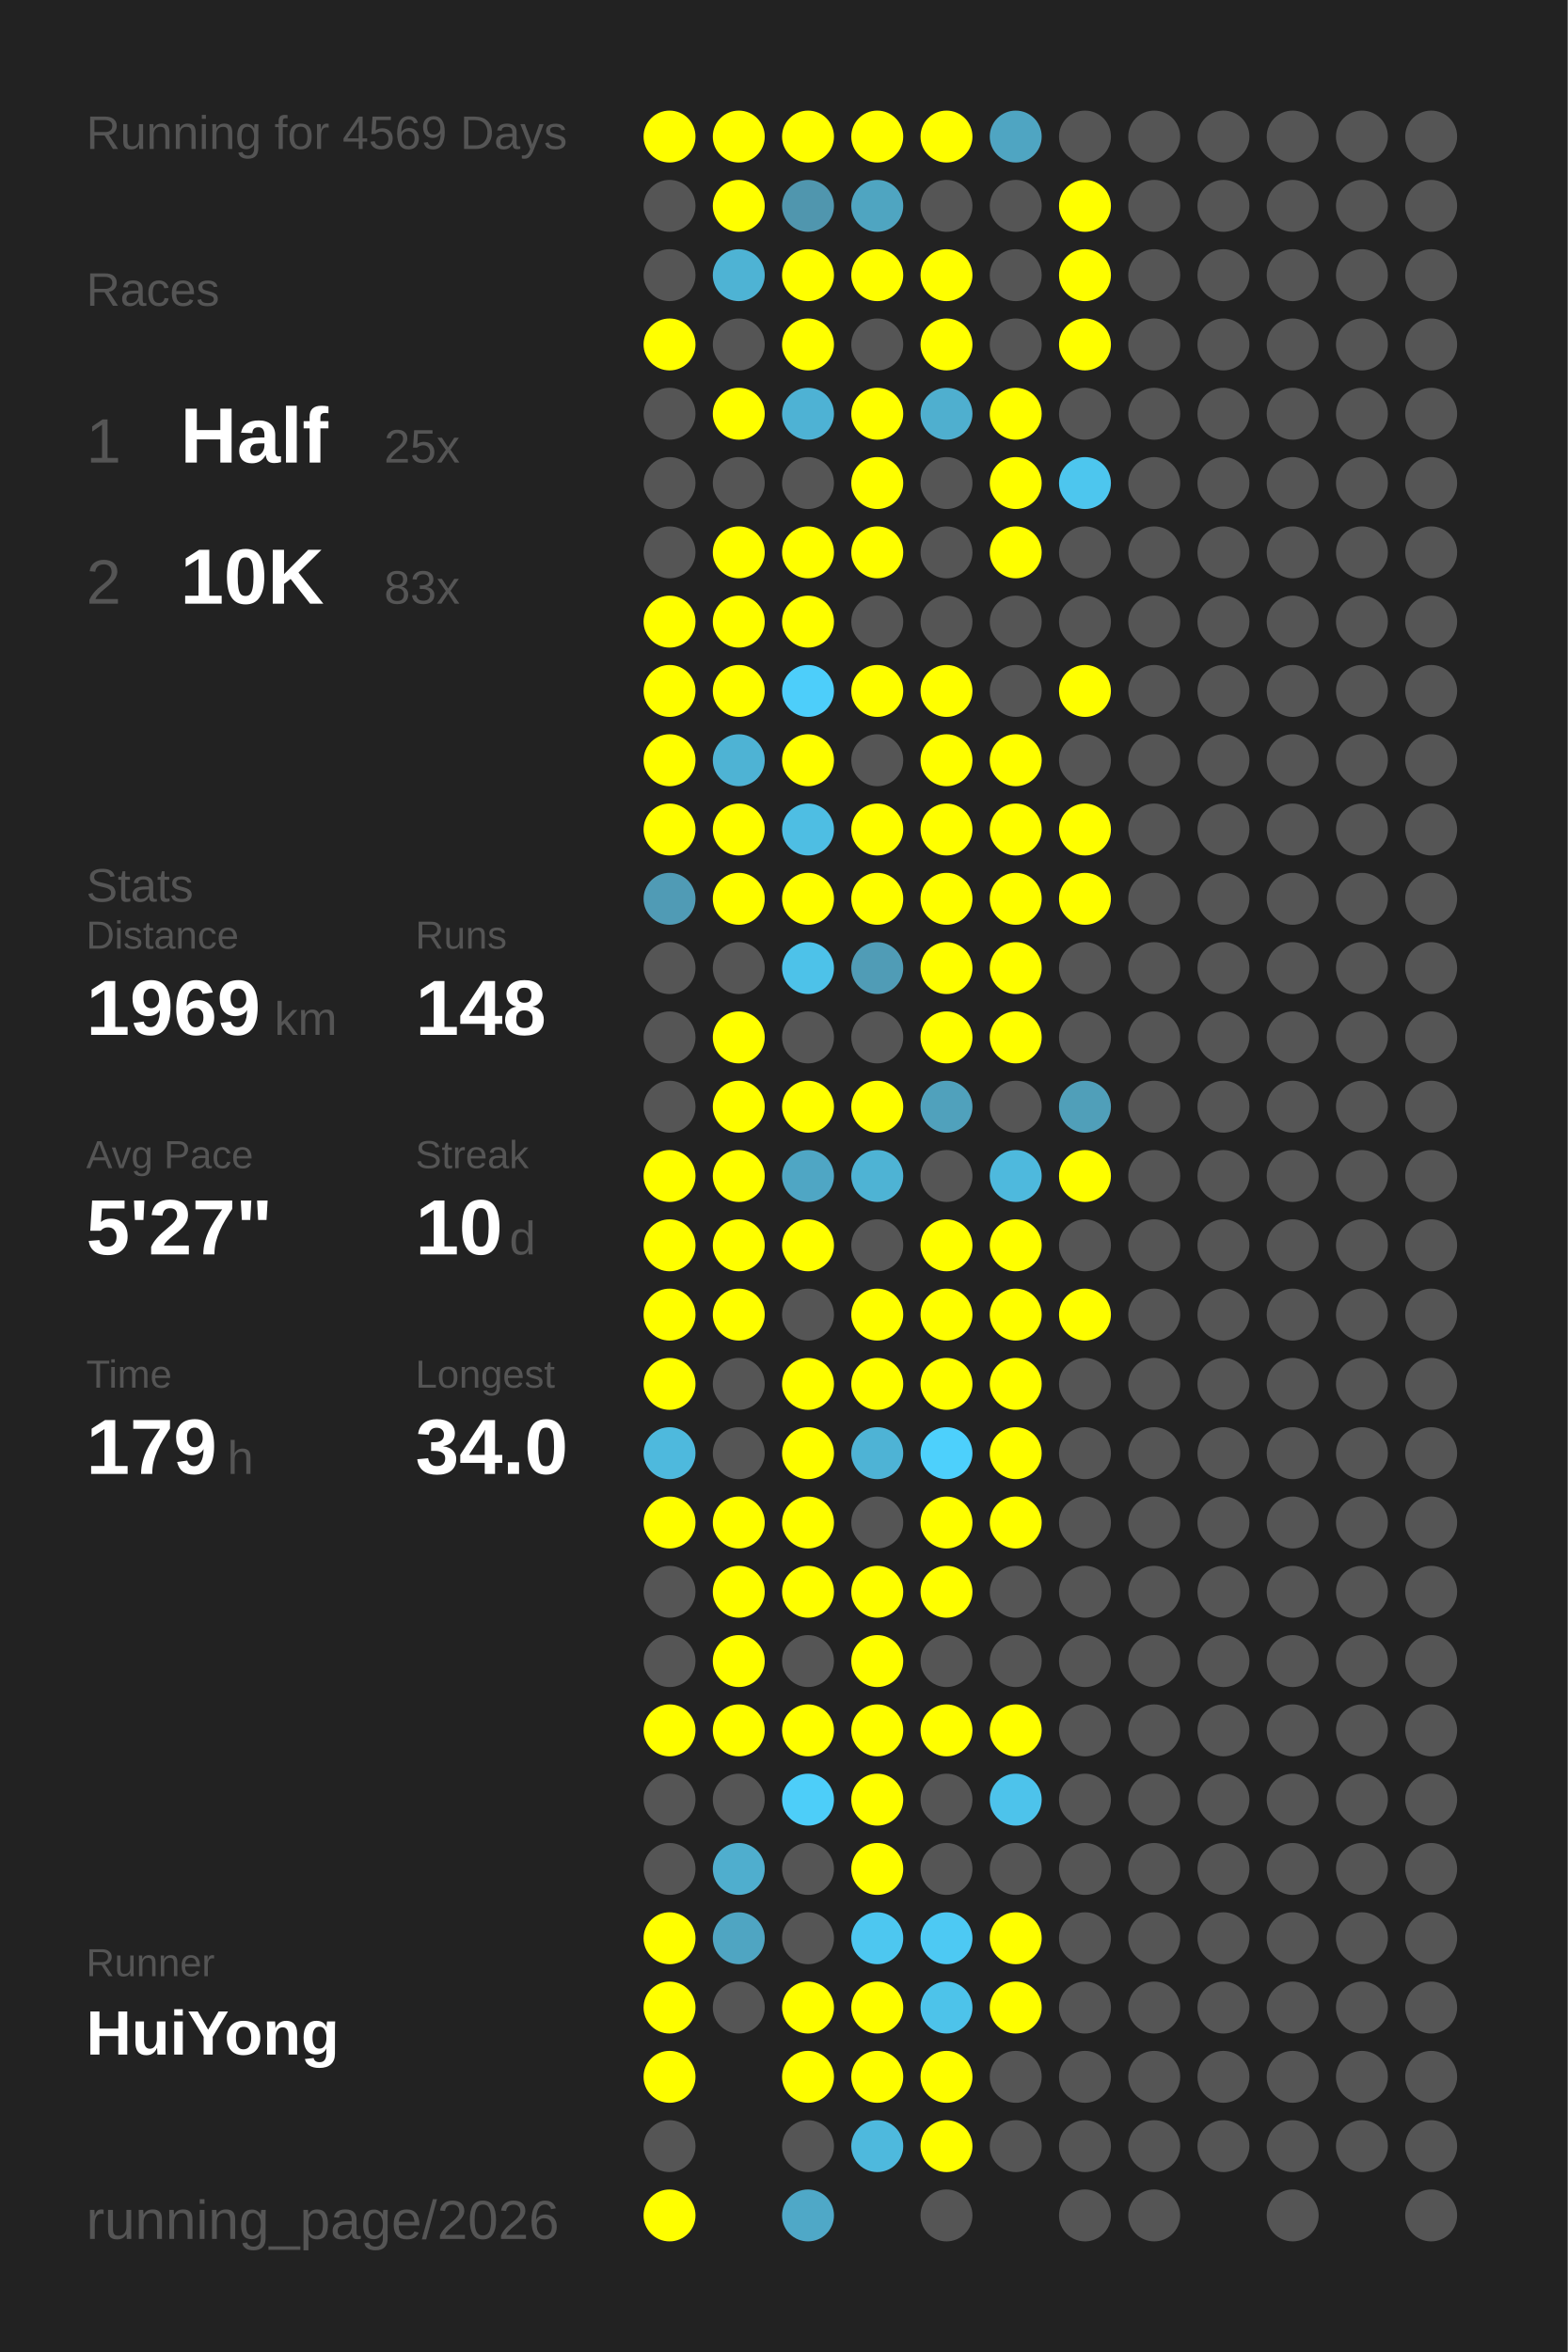
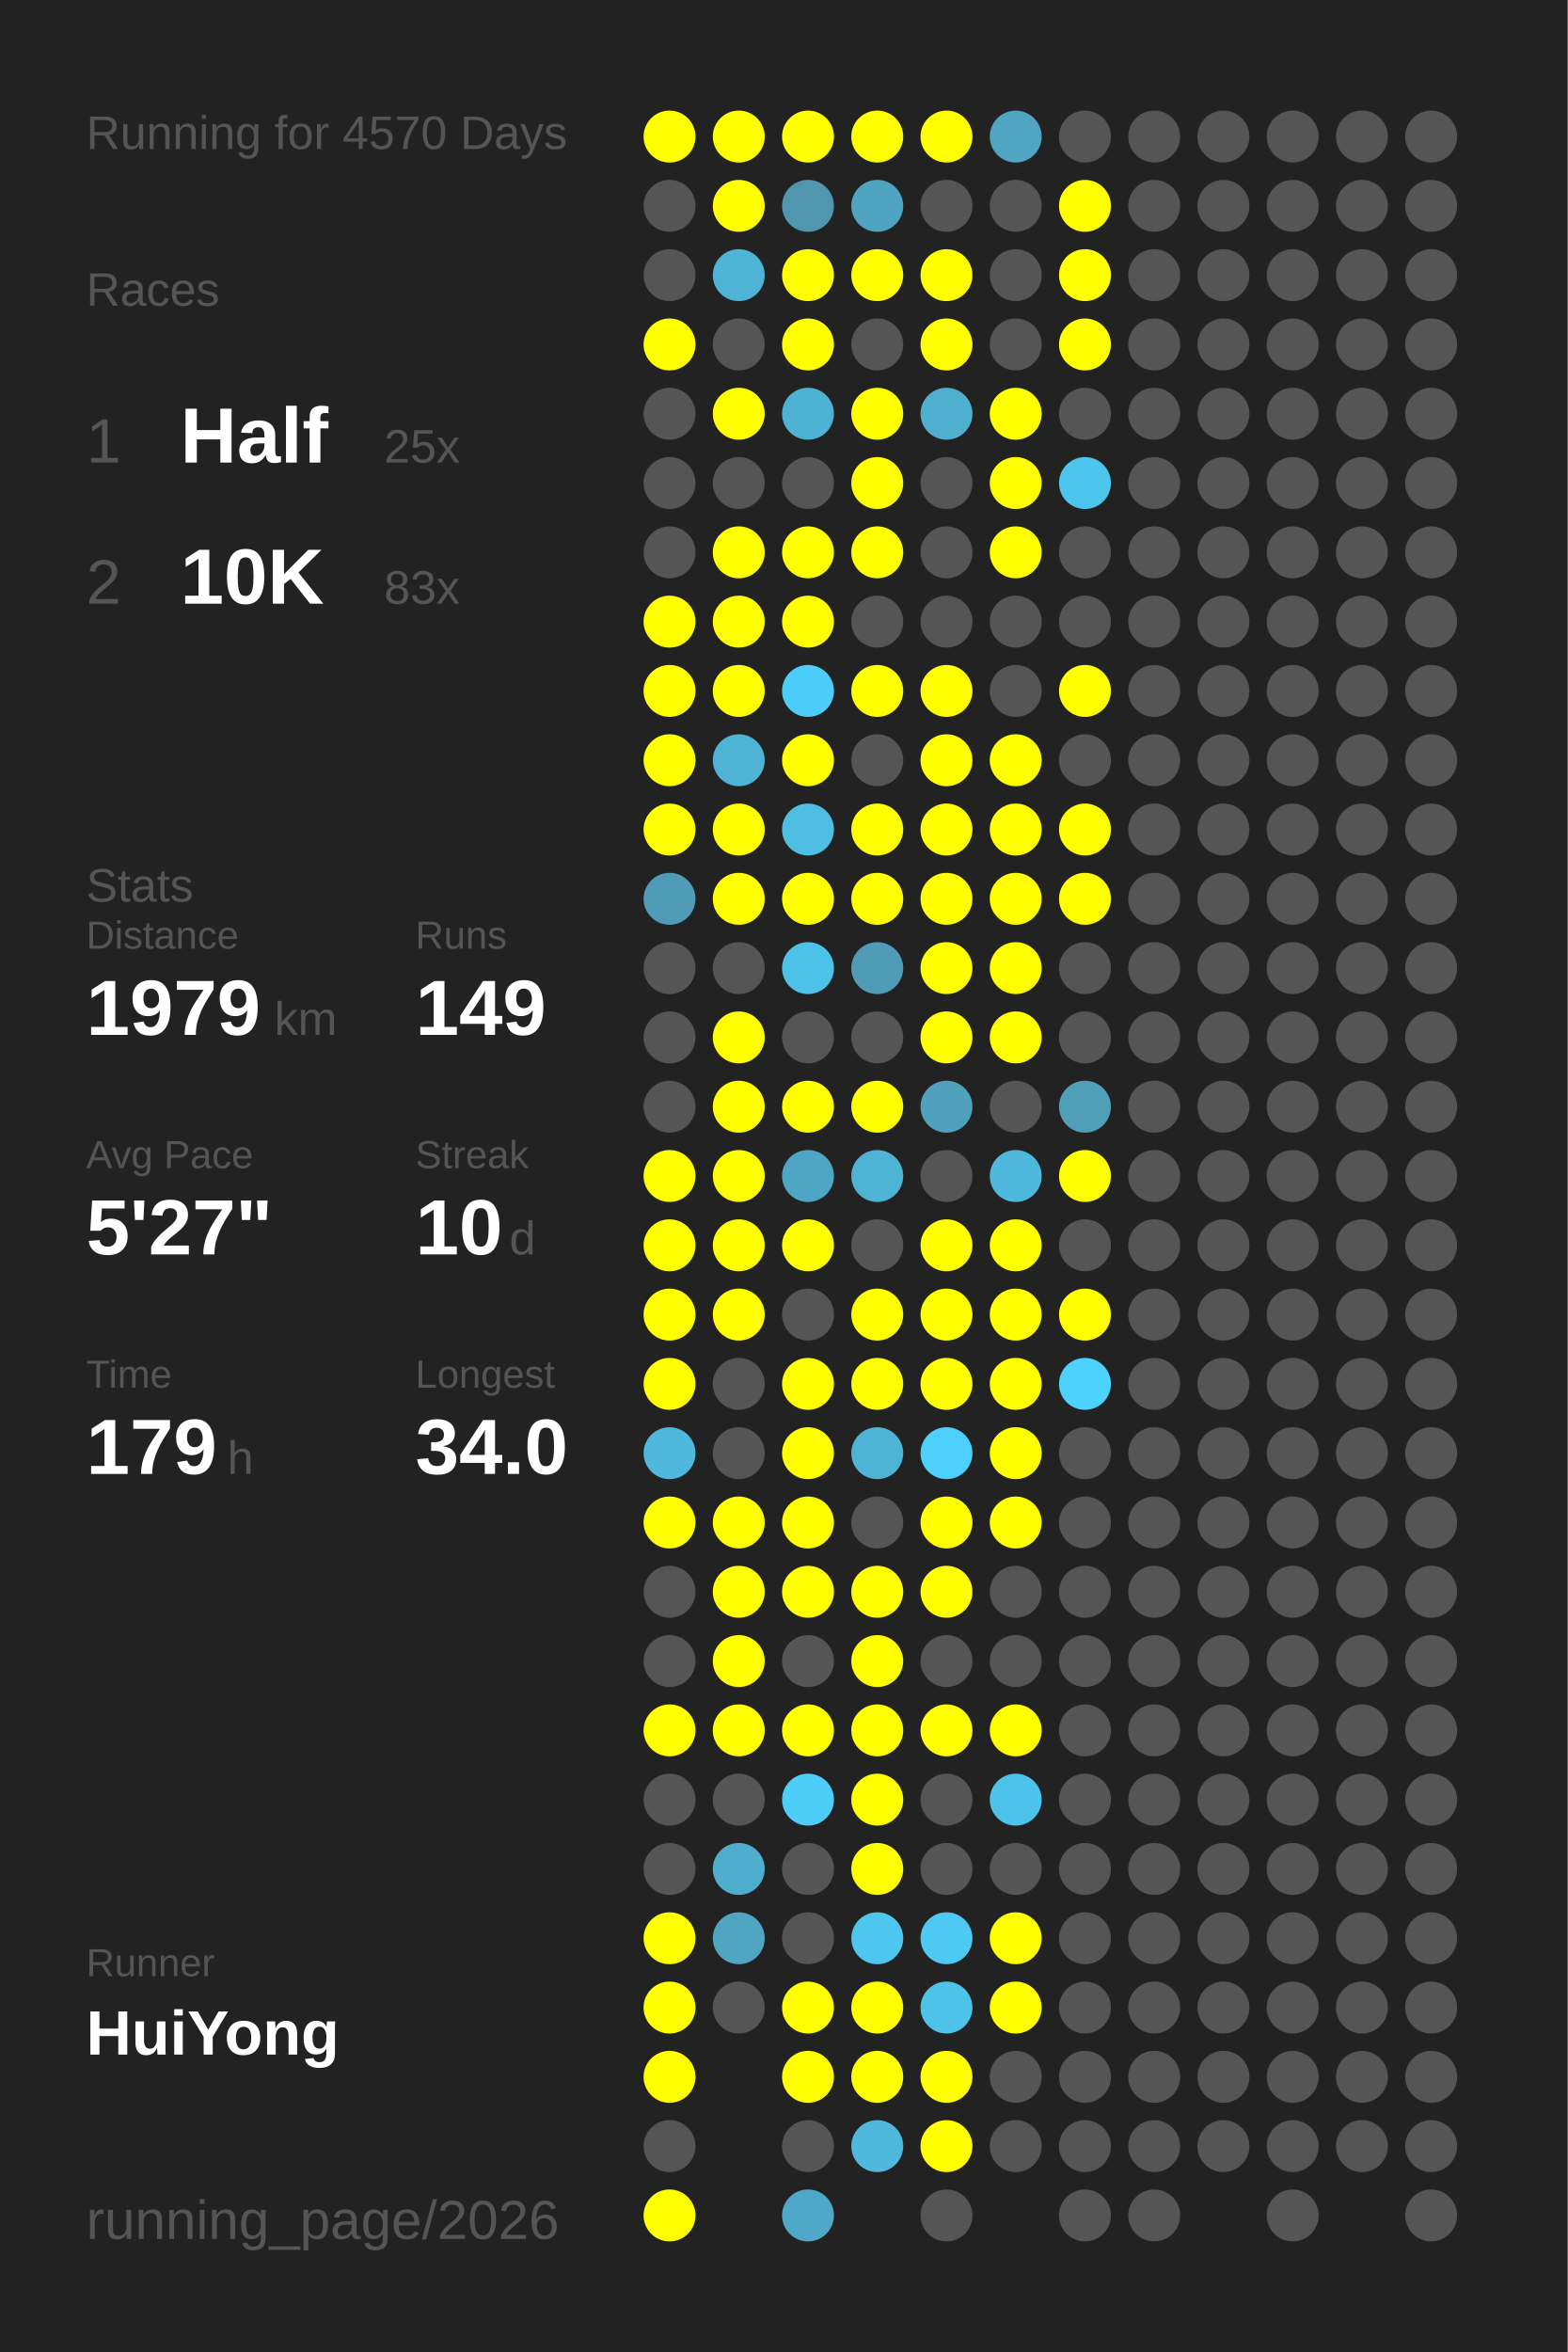
<svg xmlns="http://www.w3.org/2000/svg" baseProfile="full" height="300mm" version="1.1" viewBox="0,0,200,300" width="200mm">
  <defs />
  <rect fill="#222222" height="300" width="200" x="0" y="0" />
-   <text fill="#555555" style="font-size:6px; font-family:Arial;" x="11" y="19">Running for 4569 Days</text>
+   <text fill="#555555" style="font-size:6px; font-family:Arial;" x="11" y="19">Running for 4570 Days</text>
  <text fill="#555555" style="font-size:6px; font-family:Arial;" x="11" y="39">Races</text>
  <text fill="#555555" style="font-size:8px; font-family:Arial;" x="11" y="59">1</text>
  <text fill="#FFFFFF" style="font-size:10px; font-family:Arial; font-weight:bold;" x="23" y="59">Half</text>
  <text fill="#555555" style="font-size:6px; font-family:Arial;" x="49" y="59">25x</text>
  <text fill="#555555" style="font-size:8px; font-family:Arial;" x="11" y="77">2</text>
  <text fill="#FFFFFF" style="font-size:10px; font-family:Arial; font-weight:bold;" x="23" y="77">10K</text>
  <text fill="#555555" style="font-size:6px; font-family:Arial;" x="49" y="77">83x</text>
  <text fill="#555555" style="font-size:6px; font-family:Arial;" x="11" y="115">Stats</text>
  <text fill="#555555" style="font-size:5px; font-family:Arial;" x="11" y="121">Distance</text>
-   <text fill="#FFFFFF" style="font-size:10px; font-family:Arial; font-weight:bold;" x="11" y="132">1969</text>
+   <text fill="#FFFFFF" style="font-size:10px; font-family:Arial; font-weight:bold;" x="11" y="132">1979</text>
  <text fill="#555555" style="font-size:6px; font-family:Arial;" x="35" y="132">km</text>
  <text fill="#555555" style="font-size:5px; font-family:Arial;" x="53" y="121">Runs</text>
-   <text fill="#FFFFFF" style="font-size:10px; font-family:Arial; font-weight:bold;" x="53" y="132">148</text>
+   <text fill="#FFFFFF" style="font-size:10px; font-family:Arial; font-weight:bold;" x="53" y="132">149</text>
  <text fill="#555555" style="font-size:5px; font-family:Arial;" x="11" y="149">Avg Pace</text>
  <text fill="#FFFFFF" style="font-size:10px; font-family:Arial; font-weight:bold;" x="11" y="160">5'27"</text>
  <text fill="#555555" style="font-size:5px; font-family:Arial;" x="53" y="149">Streak</text>
  <text fill="#FFFFFF" style="font-size:10px; font-family:Arial; font-weight:bold;" x="53" y="160">10</text>
  <text fill="#555555" style="font-size:6px; font-family:Arial;" x="65" y="160">d</text>
  <text fill="#555555" style="font-size:5px; font-family:Arial;" x="11" y="177">Time</text>
  <text fill="#FFFFFF" style="font-size:10px; font-family:Arial; font-weight:bold;" x="11" y="188">179</text>
  <text fill="#555555" style="font-size:6px; font-family:Arial;" x="29" y="188">h</text>
  <text fill="#555555" style="font-size:5px; font-family:Arial;" x="53" y="177">Longest</text>
  <text fill="#FFFFFF" style="font-size:10px; font-family:Arial; font-weight:bold;" x="53" y="188">34.0</text>
  <text fill="#555555" style="font-size:5px; font-family:Arial;" x="11" y="252.065">Runner</text>
  <text fill="#FFFFFF" style="font-size:8px; font-family:Arial; font-weight:bold;" x="11" y="262.065">HuiYong</text>
  <text fill="#555555" style="font-size:7px; font-family:Arial;" x="11" y="285.581">running_page/2026</text>
  <circle cx="85.417" cy="17.419" fill="#FFFF00" r="3.312" />
  <circle cx="85.417" cy="26.258" fill="#555555" r="3.312" />
  <circle cx="85.417" cy="35.097" fill="#555555" r="3.312" />
  <circle cx="85.417" cy="43.935" fill="#FFFF00" r="3.312" />
  <circle cx="85.417" cy="52.774" fill="#555555" r="3.312" />
  <circle cx="85.417" cy="61.613" fill="#555555" r="3.312" />
  <circle cx="85.417" cy="70.452" fill="#555555" r="3.312" />
  <circle cx="85.417" cy="79.29" fill="#FFFF00" r="3.312" />
  <circle cx="85.417" cy="88.129" fill="#FFFF00" r="3.312" />
  <circle cx="85.417" cy="96.968" fill="#FFFF00" r="3.312" />
  <circle cx="85.417" cy="105.806" fill="#FFFF00" r="3.312" />
  <circle cx="85.417" cy="114.645" fill="#509bb5" r="3.312" />
  <circle cx="85.417" cy="123.484" fill="#555555" r="3.312" />
  <circle cx="85.417" cy="132.323" fill="#555555" r="3.312" />
  <circle cx="85.417" cy="141.161" fill="#555555" r="3.312" />
  <circle cx="85.417" cy="150" fill="#FFFF00" r="3.312" />
  <circle cx="85.417" cy="158.839" fill="#FFFF00" r="3.312" />
  <circle cx="85.417" cy="167.677" fill="#FFFF00" r="3.312" />
  <circle cx="85.417" cy="176.516" fill="#FFFF00" r="3.312" />
  <circle cx="85.417" cy="185.355" fill="#4eb9dd" r="3.312" />
  <circle cx="85.417" cy="194.194" fill="#FFFF00" r="3.312" />
  <circle cx="85.417" cy="203.032" fill="#555555" r="3.312" />
  <circle cx="85.417" cy="211.871" fill="#555555" r="3.312" />
  <circle cx="85.417" cy="220.71" fill="#FFFF00" r="3.312" />
  <circle cx="85.417" cy="229.548" fill="#555555" r="3.312" />
  <circle cx="85.417" cy="238.387" fill="#555555" r="3.312" />
  <circle cx="85.417" cy="247.226" fill="#FFFF00" r="3.312" />
  <circle cx="85.417" cy="256.065" fill="#FFFF00" r="3.312" />
  <circle cx="85.417" cy="264.903" fill="#FFFF00" r="3.312" />
  <circle cx="85.417" cy="273.742" fill="#555555" r="3.312" />
  <circle cx="85.417" cy="282.581" fill="#FFFF00" r="3.312" />
  <circle cx="94.25" cy="17.419" fill="#FFFF00" r="3.312" />
  <circle cx="94.25" cy="26.258" fill="#FFFF00" r="3.312" />
  <circle cx="94.25" cy="35.097" fill="#4eb3d4" r="3.312" />
  <circle cx="94.25" cy="43.935" fill="#555555" r="3.312" />
  <circle cx="94.25" cy="52.774" fill="#FFFF00" r="3.312" />
  <circle cx="94.25" cy="61.613" fill="#555555" r="3.312" />
  <circle cx="94.25" cy="70.452" fill="#FFFF00" r="3.312" />
  <circle cx="94.25" cy="79.29" fill="#FFFF00" r="3.312" />
  <circle cx="94.25" cy="88.129" fill="#FFFF00" r="3.312" />
  <circle cx="94.25" cy="96.968" fill="#4eb3d4" r="3.312" />
  <circle cx="94.25" cy="105.806" fill="#FFFF00" r="3.312" />
  <circle cx="94.25" cy="114.645" fill="#FFFF00" r="3.312" />
  <circle cx="94.25" cy="123.484" fill="#555555" r="3.312" />
  <circle cx="94.25" cy="132.323" fill="#FFFF00" r="3.312" />
  <circle cx="94.25" cy="141.161" fill="#FFFF00" r="3.312" />
  <circle cx="94.25" cy="150" fill="#FFFF00" r="3.312" />
  <circle cx="94.25" cy="158.839" fill="#FFFF00" r="3.312" />
  <circle cx="94.25" cy="167.677" fill="#FFFF00" r="3.312" />
  <circle cx="94.25" cy="176.516" fill="#555555" r="3.312" />
  <circle cx="94.25" cy="185.355" fill="#555555" r="3.312" />
  <circle cx="94.25" cy="194.194" fill="#FFFF00" r="3.312" />
  <circle cx="94.25" cy="203.032" fill="#FFFF00" r="3.312" />
  <circle cx="94.25" cy="211.871" fill="#FFFF00" r="3.312" />
  <circle cx="94.25" cy="220.71" fill="#FFFF00" r="3.312" />
  <circle cx="94.25" cy="229.548" fill="#555555" r="3.312" />
  <circle cx="94.25" cy="238.387" fill="#4faece" r="3.312" />
  <circle cx="94.25" cy="247.226" fill="#4fa5c2" r="3.312" />
  <circle cx="94.25" cy="256.065" fill="#555555" r="3.312" />
  <circle cx="103.083" cy="17.419" fill="#FFFF00" r="3.312" />
  <circle cx="103.083" cy="26.258" fill="#5096ae" r="3.312" />
  <circle cx="103.083" cy="35.097" fill="#FFFF00" r="3.312" />
  <circle cx="103.083" cy="43.935" fill="#FFFF00" r="3.312" />
  <circle cx="103.083" cy="52.774" fill="#4eb2d4" r="3.312" />
  <circle cx="103.083" cy="61.613" fill="#555555" r="3.312" />
  <circle cx="103.083" cy="70.452" fill="#FFFF00" r="3.312" />
  <circle cx="103.083" cy="79.29" fill="#FFFF00" r="3.312" />
  <circle cx="103.083" cy="88.129" fill="#4dcefa" r="3.312" />
  <circle cx="103.083" cy="96.968" fill="#FFFF00" r="3.312" />
  <circle cx="103.083" cy="105.806" fill="#4ebee3" r="3.312" />
  <circle cx="103.083" cy="114.645" fill="#FFFF00" r="3.312" />
  <circle cx="103.083" cy="123.484" fill="#4dc2e9" r="3.312" />
  <circle cx="103.083" cy="132.323" fill="#555555" r="3.312" />
  <circle cx="103.083" cy="141.161" fill="#FFFF00" r="3.312" />
  <circle cx="103.083" cy="150" fill="#4fa6c4" r="3.312" />
  <circle cx="103.083" cy="158.839" fill="#FFFF00" r="3.312" />
  <circle cx="103.083" cy="167.677" fill="#555555" r="3.312" />
  <circle cx="103.083" cy="176.516" fill="#FFFF00" r="3.312" />
  <circle cx="103.083" cy="185.355" fill="#FFFF00" r="3.312" />
  <circle cx="103.083" cy="194.194" fill="#FFFF00" r="3.312" />
  <circle cx="103.083" cy="203.032" fill="#FFFF00" r="3.312" />
  <circle cx="103.083" cy="211.871" fill="#555555" r="3.312" />
  <circle cx="103.083" cy="220.71" fill="#FFFF00" r="3.312" />
  <circle cx="103.083" cy="229.548" fill="#4dcef9" r="3.312" />
  <circle cx="103.083" cy="238.387" fill="#555555" r="3.312" />
  <circle cx="103.083" cy="247.226" fill="#555555" r="3.312" />
  <circle cx="103.083" cy="256.065" fill="#FFFF00" r="3.312" />
  <circle cx="103.083" cy="264.903" fill="#FFFF00" r="3.312" />
  <circle cx="103.083" cy="273.742" fill="#555555" r="3.312" />
  <circle cx="103.083" cy="282.581" fill="#4fa8c7" r="3.312" />
  <circle cx="111.917" cy="17.419" fill="#FFFF00" r="3.312" />
  <circle cx="111.917" cy="26.258" fill="#4fa5c1" r="3.312" />
  <circle cx="111.917" cy="35.097" fill="#FFFF00" r="3.312" />
  <circle cx="111.917" cy="43.935" fill="#555555" r="3.312" />
  <circle cx="111.917" cy="52.774" fill="#FFFF00" r="3.312" />
  <circle cx="111.917" cy="61.613" fill="#FFFF00" r="3.312" />
  <circle cx="111.917" cy="70.452" fill="#FFFF00" r="3.312" />
  <circle cx="111.917" cy="79.29" fill="#555555" r="3.312" />
  <circle cx="111.917" cy="88.129" fill="#FFFF00" r="3.312" />
  <circle cx="111.917" cy="96.968" fill="#555555" r="3.312" />
  <circle cx="111.917" cy="105.806" fill="#FFFF00" r="3.312" />
  <circle cx="111.917" cy="114.645" fill="#FFFF00" r="3.312" />
  <circle cx="111.917" cy="123.484" fill="#509cb6" r="3.312" />
  <circle cx="111.917" cy="132.323" fill="#555555" r="3.312" />
  <circle cx="111.917" cy="141.161" fill="#FFFF00" r="3.312" />
  <circle cx="111.917" cy="150" fill="#4eb3d4" r="3.312" />
  <circle cx="111.917" cy="158.839" fill="#555555" r="3.312" />
  <circle cx="111.917" cy="167.677" fill="#FFFF00" r="3.312" />
  <circle cx="111.917" cy="176.516" fill="#FFFF00" r="3.312" />
  <circle cx="111.917" cy="185.355" fill="#4eb3d5" r="3.312" />
  <circle cx="111.917" cy="194.194" fill="#555555" r="3.312" />
  <circle cx="111.917" cy="203.032" fill="#FFFF00" r="3.312" />
  <circle cx="111.917" cy="211.871" fill="#FFFF00" r="3.312" />
  <circle cx="111.917" cy="220.71" fill="#FFFF00" r="3.312" />
  <circle cx="111.917" cy="229.548" fill="#FFFF00" r="3.312" />
  <circle cx="111.917" cy="238.387" fill="#FFFF00" r="3.312" />
  <circle cx="111.917" cy="247.226" fill="#4dc7f0" r="3.312" />
  <circle cx="111.917" cy="256.065" fill="#FFFF00" r="3.312" />
  <circle cx="111.917" cy="264.903" fill="#FFFF00" r="3.312" />
  <circle cx="111.917" cy="273.742" fill="#4eb9dd" r="3.312" />
  <circle cx="120.75" cy="17.419" fill="#FFFF00" r="3.312" />
  <circle cx="120.75" cy="26.258" fill="#555555" r="3.312" />
  <circle cx="120.75" cy="35.097" fill="#FFFF00" r="3.312" />
  <circle cx="120.75" cy="43.935" fill="#FFFF00" r="3.312" />
  <circle cx="120.75" cy="52.774" fill="#4fafcf" r="3.312" />
  <circle cx="120.75" cy="61.613" fill="#555555" r="3.312" />
  <circle cx="120.75" cy="70.452" fill="#555555" r="3.312" />
  <circle cx="120.75" cy="79.29" fill="#555555" r="3.312" />
  <circle cx="120.75" cy="88.129" fill="#FFFF00" r="3.312" />
  <circle cx="120.75" cy="96.968" fill="#FFFF00" r="3.312" />
  <circle cx="120.75" cy="105.806" fill="#FFFF00" r="3.312" />
  <circle cx="120.75" cy="114.645" fill="#FFFF00" r="3.312" />
  <circle cx="120.75" cy="123.484" fill="#FFFF00" r="3.312" />
  <circle cx="120.75" cy="132.323" fill="#FFFF00" r="3.312" />
  <circle cx="120.75" cy="141.161" fill="#50a1bc" r="3.312" />
  <circle cx="120.75" cy="150" fill="#555555" r="3.312" />
  <circle cx="120.75" cy="158.839" fill="#FFFF00" r="3.312" />
  <circle cx="120.75" cy="167.677" fill="#FFFF00" r="3.312" />
  <circle cx="120.75" cy="176.516" fill="#FFFF00" r="3.312" />
  <circle cx="120.75" cy="185.355" fill="#4dd0fc" r="3.312" />
  <circle cx="120.75" cy="194.194" fill="#FFFF00" r="3.312" />
  <circle cx="120.75" cy="203.032" fill="#FFFF00" r="3.312" />
  <circle cx="120.75" cy="211.871" fill="#555555" r="3.312" />
  <circle cx="120.75" cy="220.71" fill="#FFFF00" r="3.312" />
  <circle cx="120.75" cy="229.548" fill="#555555" r="3.312" />
  <circle cx="120.75" cy="238.387" fill="#555555" r="3.312" />
  <circle cx="120.75" cy="247.226" fill="#4dc9f3" r="3.312" />
  <circle cx="120.75" cy="256.065" fill="#4dc3ea" r="3.312" />
  <circle cx="120.75" cy="264.903" fill="#FFFF00" r="3.312" />
  <circle cx="120.75" cy="273.742" fill="#FFFF00" r="3.312" />
  <circle cx="120.75" cy="282.581" fill="#555555" r="3.312" />
  <circle cx="129.583" cy="17.419" fill="#4fa5c2" r="3.312" />
  <circle cx="129.583" cy="26.258" fill="#555555" r="3.312" />
  <circle cx="129.583" cy="35.097" fill="#555555" r="3.312" />
  <circle cx="129.583" cy="43.935" fill="#555555" r="3.312" />
  <circle cx="129.583" cy="52.774" fill="#FFFF00" r="3.312" />
  <circle cx="129.583" cy="61.613" fill="#FFFF00" r="3.312" />
  <circle cx="129.583" cy="70.452" fill="#FFFF00" r="3.312" />
  <circle cx="129.583" cy="79.29" fill="#555555" r="3.312" />
  <circle cx="129.583" cy="88.129" fill="#555555" r="3.312" />
  <circle cx="129.583" cy="96.968" fill="#FFFF00" r="3.312" />
  <circle cx="129.583" cy="105.806" fill="#FFFF00" r="3.312" />
  <circle cx="129.583" cy="114.645" fill="#FFFF00" r="3.312" />
  <circle cx="129.583" cy="123.484" fill="#FFFF00" r="3.312" />
  <circle cx="129.583" cy="132.323" fill="#FFFF00" r="3.312" />
  <circle cx="129.583" cy="141.161" fill="#555555" r="3.312" />
  <circle cx="129.583" cy="150" fill="#4eb9dd" r="3.312" />
  <circle cx="129.583" cy="158.839" fill="#FFFF00" r="3.312" />
  <circle cx="129.583" cy="167.677" fill="#FFFF00" r="3.312" />
  <circle cx="129.583" cy="176.516" fill="#FFFF00" r="3.312" />
  <circle cx="129.583" cy="185.355" fill="#FFFF00" r="3.312" />
  <circle cx="129.583" cy="194.194" fill="#FFFF00" r="3.312" />
  <circle cx="129.583" cy="203.032" fill="#555555" r="3.312" />
  <circle cx="129.583" cy="211.871" fill="#555555" r="3.312" />
  <circle cx="129.583" cy="220.71" fill="#FFFF00" r="3.312" />
  <circle cx="129.583" cy="229.548" fill="#4dc3eb" r="3.312" />
  <circle cx="129.583" cy="238.387" fill="#555555" r="3.312" />
  <circle cx="129.583" cy="247.226" fill="#FFFF00" r="3.312" />
  <circle cx="129.583" cy="256.065" fill="#FFFF00" r="3.312" />
  <circle cx="129.583" cy="264.903" fill="#555555" r="3.312" />
  <circle cx="129.583" cy="273.742" fill="#555555" r="3.312" />
  <circle cx="138.417" cy="17.419" fill="#555555" r="3.312" />
  <circle cx="138.417" cy="26.258" fill="#FFFF00" r="3.312" />
  <circle cx="138.417" cy="35.097" fill="#FFFF00" r="3.312" />
  <circle cx="138.417" cy="43.935" fill="#FFFF00" r="3.312" />
  <circle cx="138.417" cy="52.774" fill="#555555" r="3.312" />
  <circle cx="138.417" cy="61.613" fill="#4dc6ee" r="3.312" />
  <circle cx="138.417" cy="70.452" fill="#555555" r="3.312" />
  <circle cx="138.417" cy="79.29" fill="#555555" r="3.312" />
  <circle cx="138.417" cy="88.129" fill="#FFFF00" r="3.312" />
  <circle cx="138.417" cy="96.968" fill="#555555" r="3.312" />
  <circle cx="138.417" cy="105.806" fill="#FFFF00" r="3.312" />
  <circle cx="138.417" cy="114.645" fill="#FFFF00" r="3.312" />
  <circle cx="138.417" cy="123.484" fill="#555555" r="3.312" />
  <circle cx="138.417" cy="132.323" fill="#555555" r="3.312" />
  <circle cx="138.417" cy="141.161" fill="#509fb9" r="3.312" />
  <circle cx="138.417" cy="150" fill="#FFFF00" r="3.312" />
  <circle cx="138.417" cy="158.839" fill="#555555" r="3.312" />
  <circle cx="138.417" cy="167.677" fill="#FFFF00" r="3.312" />
-   <circle cx="138.417" cy="176.516" fill="#555555" r="3.312" />
+   <circle cx="138.417" cy="176.516" fill="#4dd1fd" r="3.312" />
  <circle cx="138.417" cy="185.355" fill="#555555" r="3.312" />
  <circle cx="138.417" cy="194.194" fill="#555555" r="3.312" />
  <circle cx="138.417" cy="203.032" fill="#555555" r="3.312" />
  <circle cx="138.417" cy="211.871" fill="#555555" r="3.312" />
  <circle cx="138.417" cy="220.71" fill="#555555" r="3.312" />
  <circle cx="138.417" cy="229.548" fill="#555555" r="3.312" />
  <circle cx="138.417" cy="238.387" fill="#555555" r="3.312" />
  <circle cx="138.417" cy="247.226" fill="#555555" r="3.312" />
  <circle cx="138.417" cy="256.065" fill="#555555" r="3.312" />
  <circle cx="138.417" cy="264.903" fill="#555555" r="3.312" />
  <circle cx="138.417" cy="273.742" fill="#555555" r="3.312" />
  <circle cx="138.417" cy="282.581" fill="#555555" r="3.312" />
  <circle cx="147.25" cy="17.419" fill="#555555" r="3.312" />
  <circle cx="147.25" cy="26.258" fill="#555555" r="3.312" />
  <circle cx="147.25" cy="35.097" fill="#555555" r="3.312" />
  <circle cx="147.25" cy="43.935" fill="#555555" r="3.312" />
  <circle cx="147.25" cy="52.774" fill="#555555" r="3.312" />
  <circle cx="147.25" cy="61.613" fill="#555555" r="3.312" />
  <circle cx="147.25" cy="70.452" fill="#555555" r="3.312" />
  <circle cx="147.25" cy="79.29" fill="#555555" r="3.312" />
  <circle cx="147.25" cy="88.129" fill="#555555" r="3.312" />
  <circle cx="147.25" cy="96.968" fill="#555555" r="3.312" />
  <circle cx="147.25" cy="105.806" fill="#555555" r="3.312" />
  <circle cx="147.25" cy="114.645" fill="#555555" r="3.312" />
  <circle cx="147.25" cy="123.484" fill="#555555" r="3.312" />
  <circle cx="147.25" cy="132.323" fill="#555555" r="3.312" />
  <circle cx="147.25" cy="141.161" fill="#555555" r="3.312" />
  <circle cx="147.25" cy="150" fill="#555555" r="3.312" />
  <circle cx="147.25" cy="158.839" fill="#555555" r="3.312" />
  <circle cx="147.25" cy="167.677" fill="#555555" r="3.312" />
  <circle cx="147.25" cy="176.516" fill="#555555" r="3.312" />
  <circle cx="147.25" cy="185.355" fill="#555555" r="3.312" />
  <circle cx="147.25" cy="194.194" fill="#555555" r="3.312" />
  <circle cx="147.25" cy="203.032" fill="#555555" r="3.312" />
  <circle cx="147.25" cy="211.871" fill="#555555" r="3.312" />
  <circle cx="147.25" cy="220.71" fill="#555555" r="3.312" />
  <circle cx="147.25" cy="229.548" fill="#555555" r="3.312" />
  <circle cx="147.25" cy="238.387" fill="#555555" r="3.312" />
  <circle cx="147.25" cy="247.226" fill="#555555" r="3.312" />
  <circle cx="147.25" cy="256.065" fill="#555555" r="3.312" />
  <circle cx="147.25" cy="264.903" fill="#555555" r="3.312" />
  <circle cx="147.25" cy="273.742" fill="#555555" r="3.312" />
  <circle cx="147.25" cy="282.581" fill="#555555" r="3.312" />
  <circle cx="156.083" cy="17.419" fill="#555555" r="3.312" />
  <circle cx="156.083" cy="26.258" fill="#555555" r="3.312" />
  <circle cx="156.083" cy="35.097" fill="#555555" r="3.312" />
  <circle cx="156.083" cy="43.935" fill="#555555" r="3.312" />
  <circle cx="156.083" cy="52.774" fill="#555555" r="3.312" />
  <circle cx="156.083" cy="61.613" fill="#555555" r="3.312" />
  <circle cx="156.083" cy="70.452" fill="#555555" r="3.312" />
  <circle cx="156.083" cy="79.29" fill="#555555" r="3.312" />
  <circle cx="156.083" cy="88.129" fill="#555555" r="3.312" />
  <circle cx="156.083" cy="96.968" fill="#555555" r="3.312" />
  <circle cx="156.083" cy="105.806" fill="#555555" r="3.312" />
  <circle cx="156.083" cy="114.645" fill="#555555" r="3.312" />
  <circle cx="156.083" cy="123.484" fill="#555555" r="3.312" />
  <circle cx="156.083" cy="132.323" fill="#555555" r="3.312" />
  <circle cx="156.083" cy="141.161" fill="#555555" r="3.312" />
  <circle cx="156.083" cy="150" fill="#555555" r="3.312" />
  <circle cx="156.083" cy="158.839" fill="#555555" r="3.312" />
  <circle cx="156.083" cy="167.677" fill="#555555" r="3.312" />
  <circle cx="156.083" cy="176.516" fill="#555555" r="3.312" />
  <circle cx="156.083" cy="185.355" fill="#555555" r="3.312" />
  <circle cx="156.083" cy="194.194" fill="#555555" r="3.312" />
  <circle cx="156.083" cy="203.032" fill="#555555" r="3.312" />
  <circle cx="156.083" cy="211.871" fill="#555555" r="3.312" />
  <circle cx="156.083" cy="220.71" fill="#555555" r="3.312" />
  <circle cx="156.083" cy="229.548" fill="#555555" r="3.312" />
  <circle cx="156.083" cy="238.387" fill="#555555" r="3.312" />
  <circle cx="156.083" cy="247.226" fill="#555555" r="3.312" />
  <circle cx="156.083" cy="256.065" fill="#555555" r="3.312" />
  <circle cx="156.083" cy="264.903" fill="#555555" r="3.312" />
  <circle cx="156.083" cy="273.742" fill="#555555" r="3.312" />
  <circle cx="164.917" cy="17.419" fill="#555555" r="3.312" />
  <circle cx="164.917" cy="26.258" fill="#555555" r="3.312" />
  <circle cx="164.917" cy="35.097" fill="#555555" r="3.312" />
  <circle cx="164.917" cy="43.935" fill="#555555" r="3.312" />
  <circle cx="164.917" cy="52.774" fill="#555555" r="3.312" />
  <circle cx="164.917" cy="61.613" fill="#555555" r="3.312" />
  <circle cx="164.917" cy="70.452" fill="#555555" r="3.312" />
  <circle cx="164.917" cy="79.29" fill="#555555" r="3.312" />
  <circle cx="164.917" cy="88.129" fill="#555555" r="3.312" />
  <circle cx="164.917" cy="96.968" fill="#555555" r="3.312" />
  <circle cx="164.917" cy="105.806" fill="#555555" r="3.312" />
  <circle cx="164.917" cy="114.645" fill="#555555" r="3.312" />
  <circle cx="164.917" cy="123.484" fill="#555555" r="3.312" />
  <circle cx="164.917" cy="132.323" fill="#555555" r="3.312" />
  <circle cx="164.917" cy="141.161" fill="#555555" r="3.312" />
  <circle cx="164.917" cy="150" fill="#555555" r="3.312" />
  <circle cx="164.917" cy="158.839" fill="#555555" r="3.312" />
  <circle cx="164.917" cy="167.677" fill="#555555" r="3.312" />
  <circle cx="164.917" cy="176.516" fill="#555555" r="3.312" />
  <circle cx="164.917" cy="185.355" fill="#555555" r="3.312" />
  <circle cx="164.917" cy="194.194" fill="#555555" r="3.312" />
  <circle cx="164.917" cy="203.032" fill="#555555" r="3.312" />
  <circle cx="164.917" cy="211.871" fill="#555555" r="3.312" />
  <circle cx="164.917" cy="220.71" fill="#555555" r="3.312" />
  <circle cx="164.917" cy="229.548" fill="#555555" r="3.312" />
  <circle cx="164.917" cy="238.387" fill="#555555" r="3.312" />
  <circle cx="164.917" cy="247.226" fill="#555555" r="3.312" />
  <circle cx="164.917" cy="256.065" fill="#555555" r="3.312" />
  <circle cx="164.917" cy="264.903" fill="#555555" r="3.312" />
  <circle cx="164.917" cy="273.742" fill="#555555" r="3.312" />
  <circle cx="164.917" cy="282.581" fill="#555555" r="3.312" />
  <circle cx="173.75" cy="17.419" fill="#555555" r="3.312" />
  <circle cx="173.75" cy="26.258" fill="#555555" r="3.312" />
  <circle cx="173.75" cy="35.097" fill="#555555" r="3.312" />
  <circle cx="173.75" cy="43.935" fill="#555555" r="3.312" />
  <circle cx="173.75" cy="52.774" fill="#555555" r="3.312" />
  <circle cx="173.75" cy="61.613" fill="#555555" r="3.312" />
  <circle cx="173.75" cy="70.452" fill="#555555" r="3.312" />
  <circle cx="173.75" cy="79.29" fill="#555555" r="3.312" />
  <circle cx="173.75" cy="88.129" fill="#555555" r="3.312" />
  <circle cx="173.75" cy="96.968" fill="#555555" r="3.312" />
  <circle cx="173.75" cy="105.806" fill="#555555" r="3.312" />
  <circle cx="173.75" cy="114.645" fill="#555555" r="3.312" />
  <circle cx="173.75" cy="123.484" fill="#555555" r="3.312" />
  <circle cx="173.75" cy="132.323" fill="#555555" r="3.312" />
  <circle cx="173.75" cy="141.161" fill="#555555" r="3.312" />
  <circle cx="173.75" cy="150" fill="#555555" r="3.312" />
  <circle cx="173.75" cy="158.839" fill="#555555" r="3.312" />
  <circle cx="173.75" cy="167.677" fill="#555555" r="3.312" />
  <circle cx="173.75" cy="176.516" fill="#555555" r="3.312" />
  <circle cx="173.75" cy="185.355" fill="#555555" r="3.312" />
  <circle cx="173.75" cy="194.194" fill="#555555" r="3.312" />
  <circle cx="173.75" cy="203.032" fill="#555555" r="3.312" />
  <circle cx="173.75" cy="211.871" fill="#555555" r="3.312" />
  <circle cx="173.75" cy="220.71" fill="#555555" r="3.312" />
  <circle cx="173.75" cy="229.548" fill="#555555" r="3.312" />
  <circle cx="173.75" cy="238.387" fill="#555555" r="3.312" />
  <circle cx="173.75" cy="247.226" fill="#555555" r="3.312" />
  <circle cx="173.75" cy="256.065" fill="#555555" r="3.312" />
  <circle cx="173.75" cy="264.903" fill="#555555" r="3.312" />
  <circle cx="173.75" cy="273.742" fill="#555555" r="3.312" />
  <circle cx="182.583" cy="17.419" fill="#555555" r="3.312" />
  <circle cx="182.583" cy="26.258" fill="#555555" r="3.312" />
  <circle cx="182.583" cy="35.097" fill="#555555" r="3.312" />
  <circle cx="182.583" cy="43.935" fill="#555555" r="3.312" />
  <circle cx="182.583" cy="52.774" fill="#555555" r="3.312" />
  <circle cx="182.583" cy="61.613" fill="#555555" r="3.312" />
  <circle cx="182.583" cy="70.452" fill="#555555" r="3.312" />
  <circle cx="182.583" cy="79.29" fill="#555555" r="3.312" />
  <circle cx="182.583" cy="88.129" fill="#555555" r="3.312" />
  <circle cx="182.583" cy="96.968" fill="#555555" r="3.312" />
  <circle cx="182.583" cy="105.806" fill="#555555" r="3.312" />
  <circle cx="182.583" cy="114.645" fill="#555555" r="3.312" />
  <circle cx="182.583" cy="123.484" fill="#555555" r="3.312" />
  <circle cx="182.583" cy="132.323" fill="#555555" r="3.312" />
  <circle cx="182.583" cy="141.161" fill="#555555" r="3.312" />
  <circle cx="182.583" cy="150" fill="#555555" r="3.312" />
  <circle cx="182.583" cy="158.839" fill="#555555" r="3.312" />
  <circle cx="182.583" cy="167.677" fill="#555555" r="3.312" />
  <circle cx="182.583" cy="176.516" fill="#555555" r="3.312" />
  <circle cx="182.583" cy="185.355" fill="#555555" r="3.312" />
  <circle cx="182.583" cy="194.194" fill="#555555" r="3.312" />
  <circle cx="182.583" cy="203.032" fill="#555555" r="3.312" />
  <circle cx="182.583" cy="211.871" fill="#555555" r="3.312" />
  <circle cx="182.583" cy="220.71" fill="#555555" r="3.312" />
  <circle cx="182.583" cy="229.548" fill="#555555" r="3.312" />
  <circle cx="182.583" cy="238.387" fill="#555555" r="3.312" />
  <circle cx="182.583" cy="247.226" fill="#555555" r="3.312" />
  <circle cx="182.583" cy="256.065" fill="#555555" r="3.312" />
  <circle cx="182.583" cy="264.903" fill="#555555" r="3.312" />
  <circle cx="182.583" cy="273.742" fill="#555555" r="3.312" />
  <circle cx="182.583" cy="282.581" fill="#555555" r="3.312" />
</svg>
